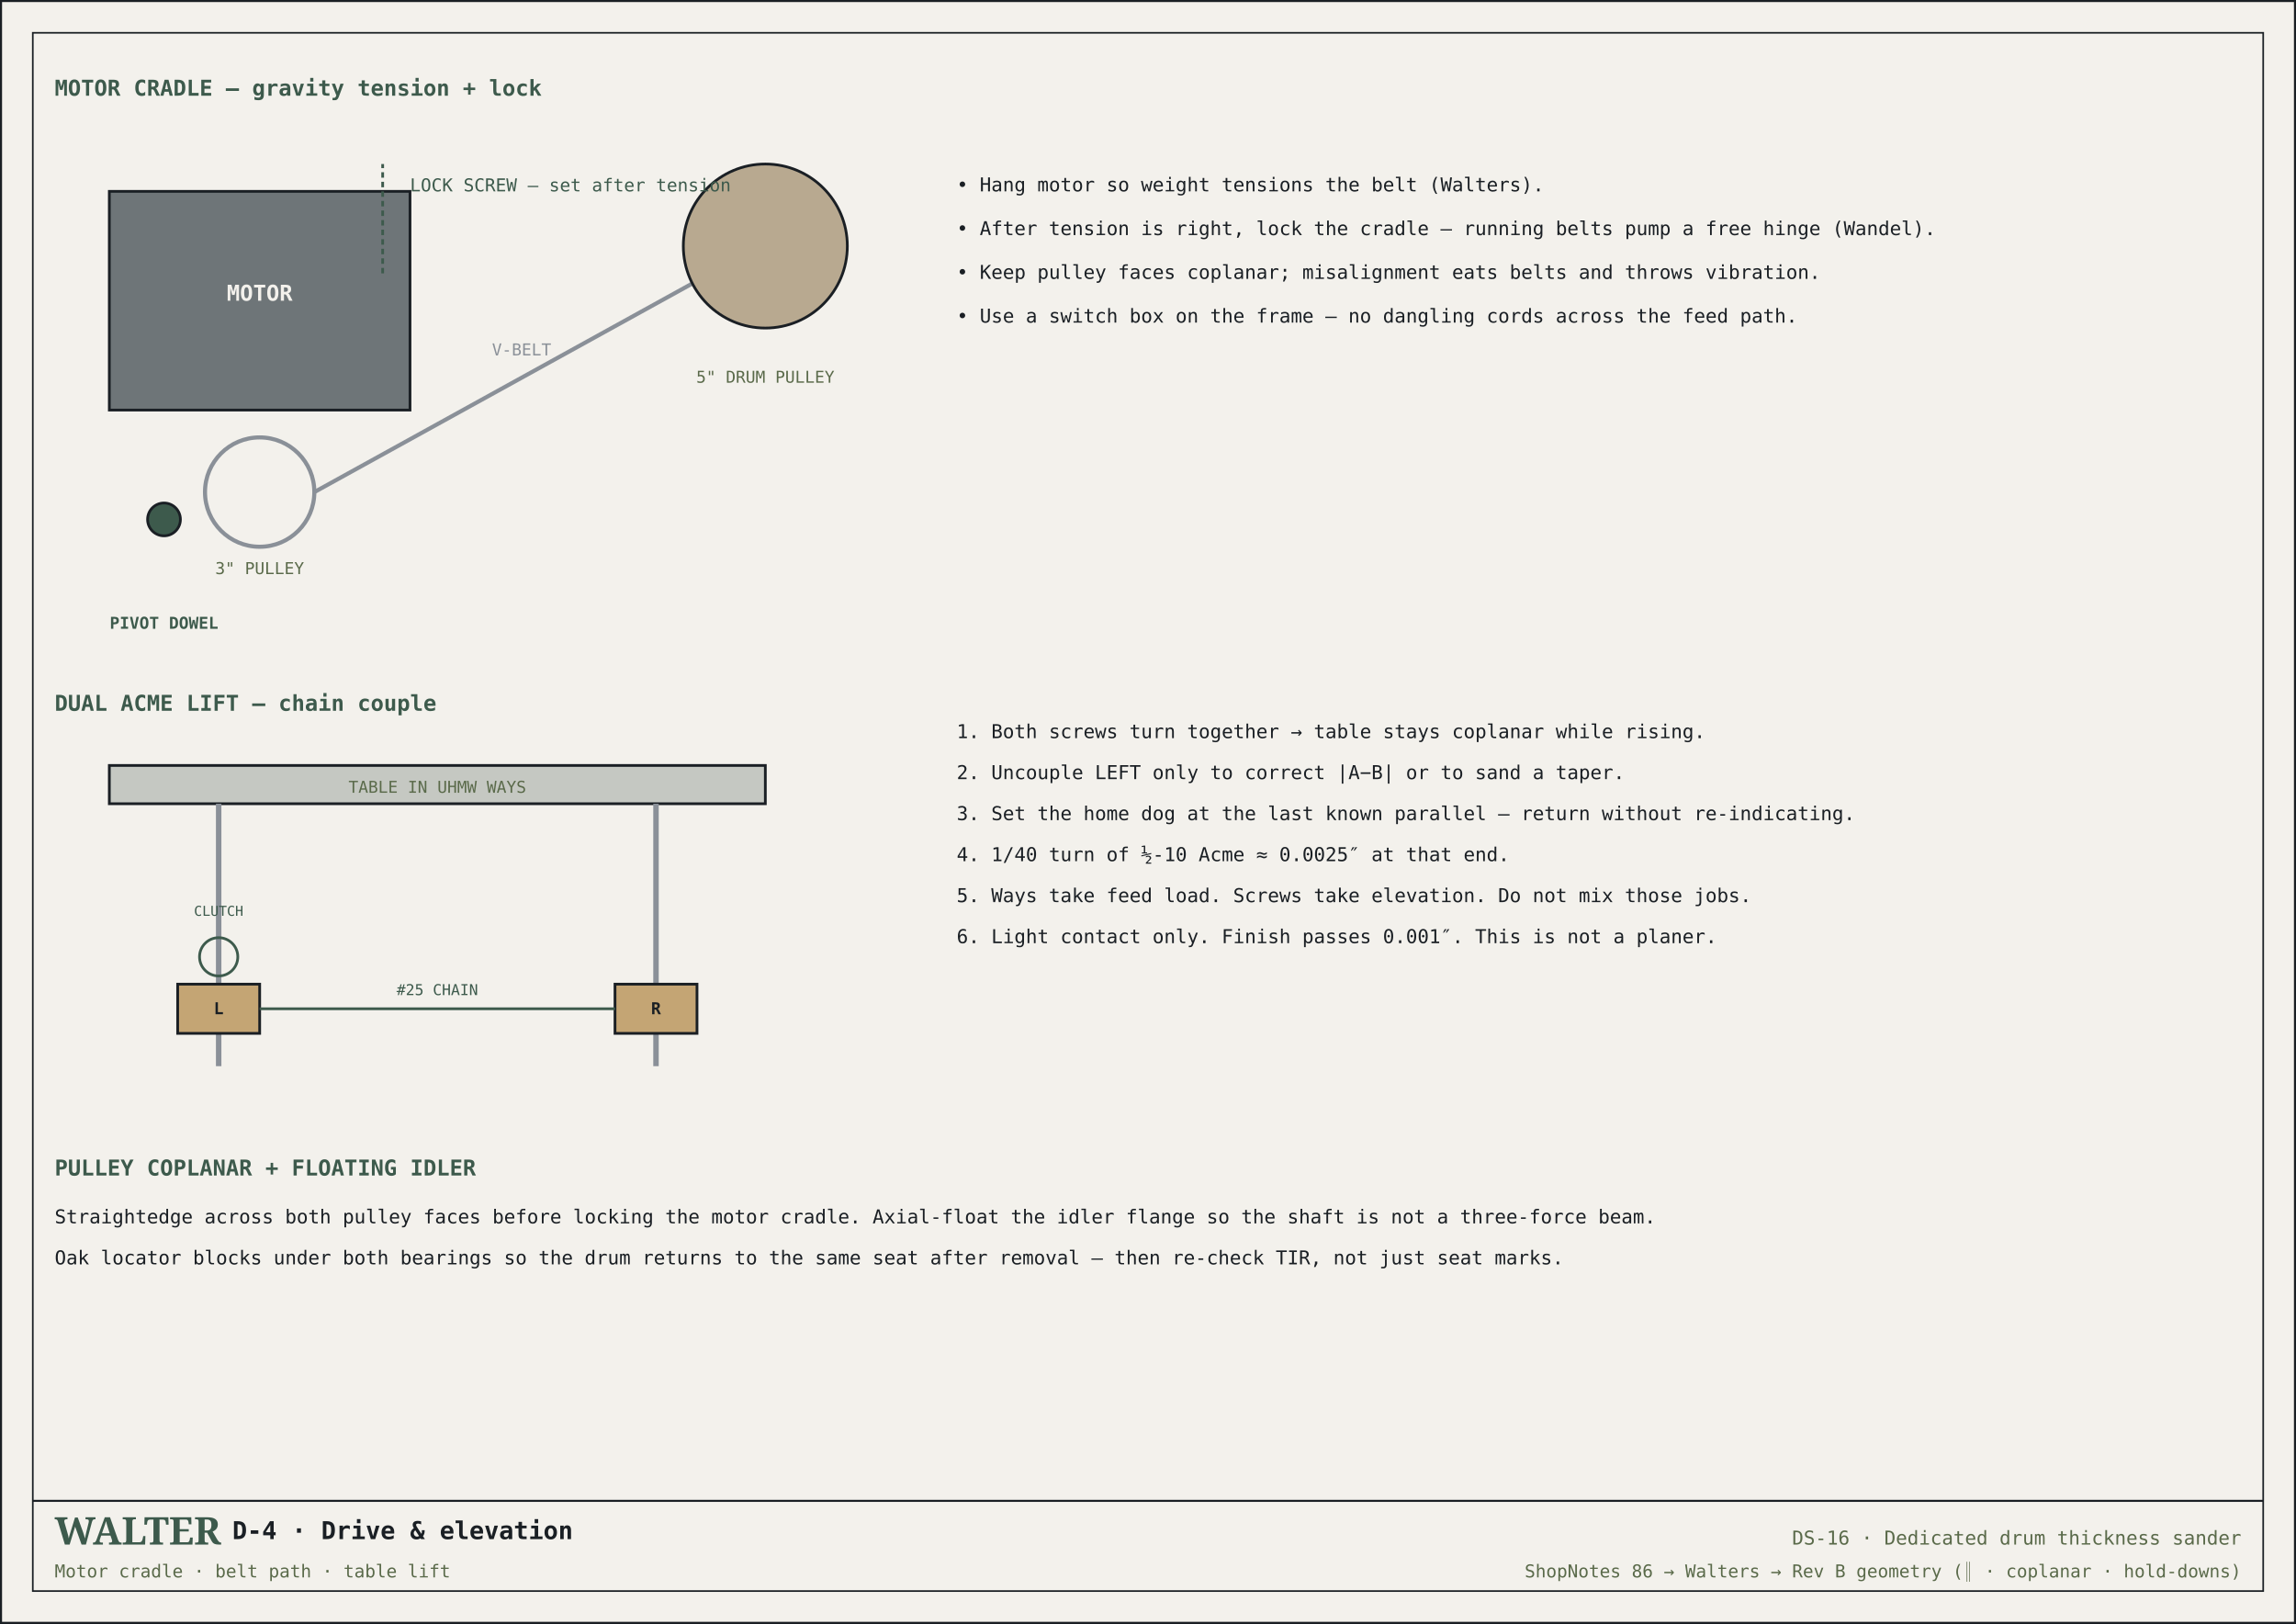
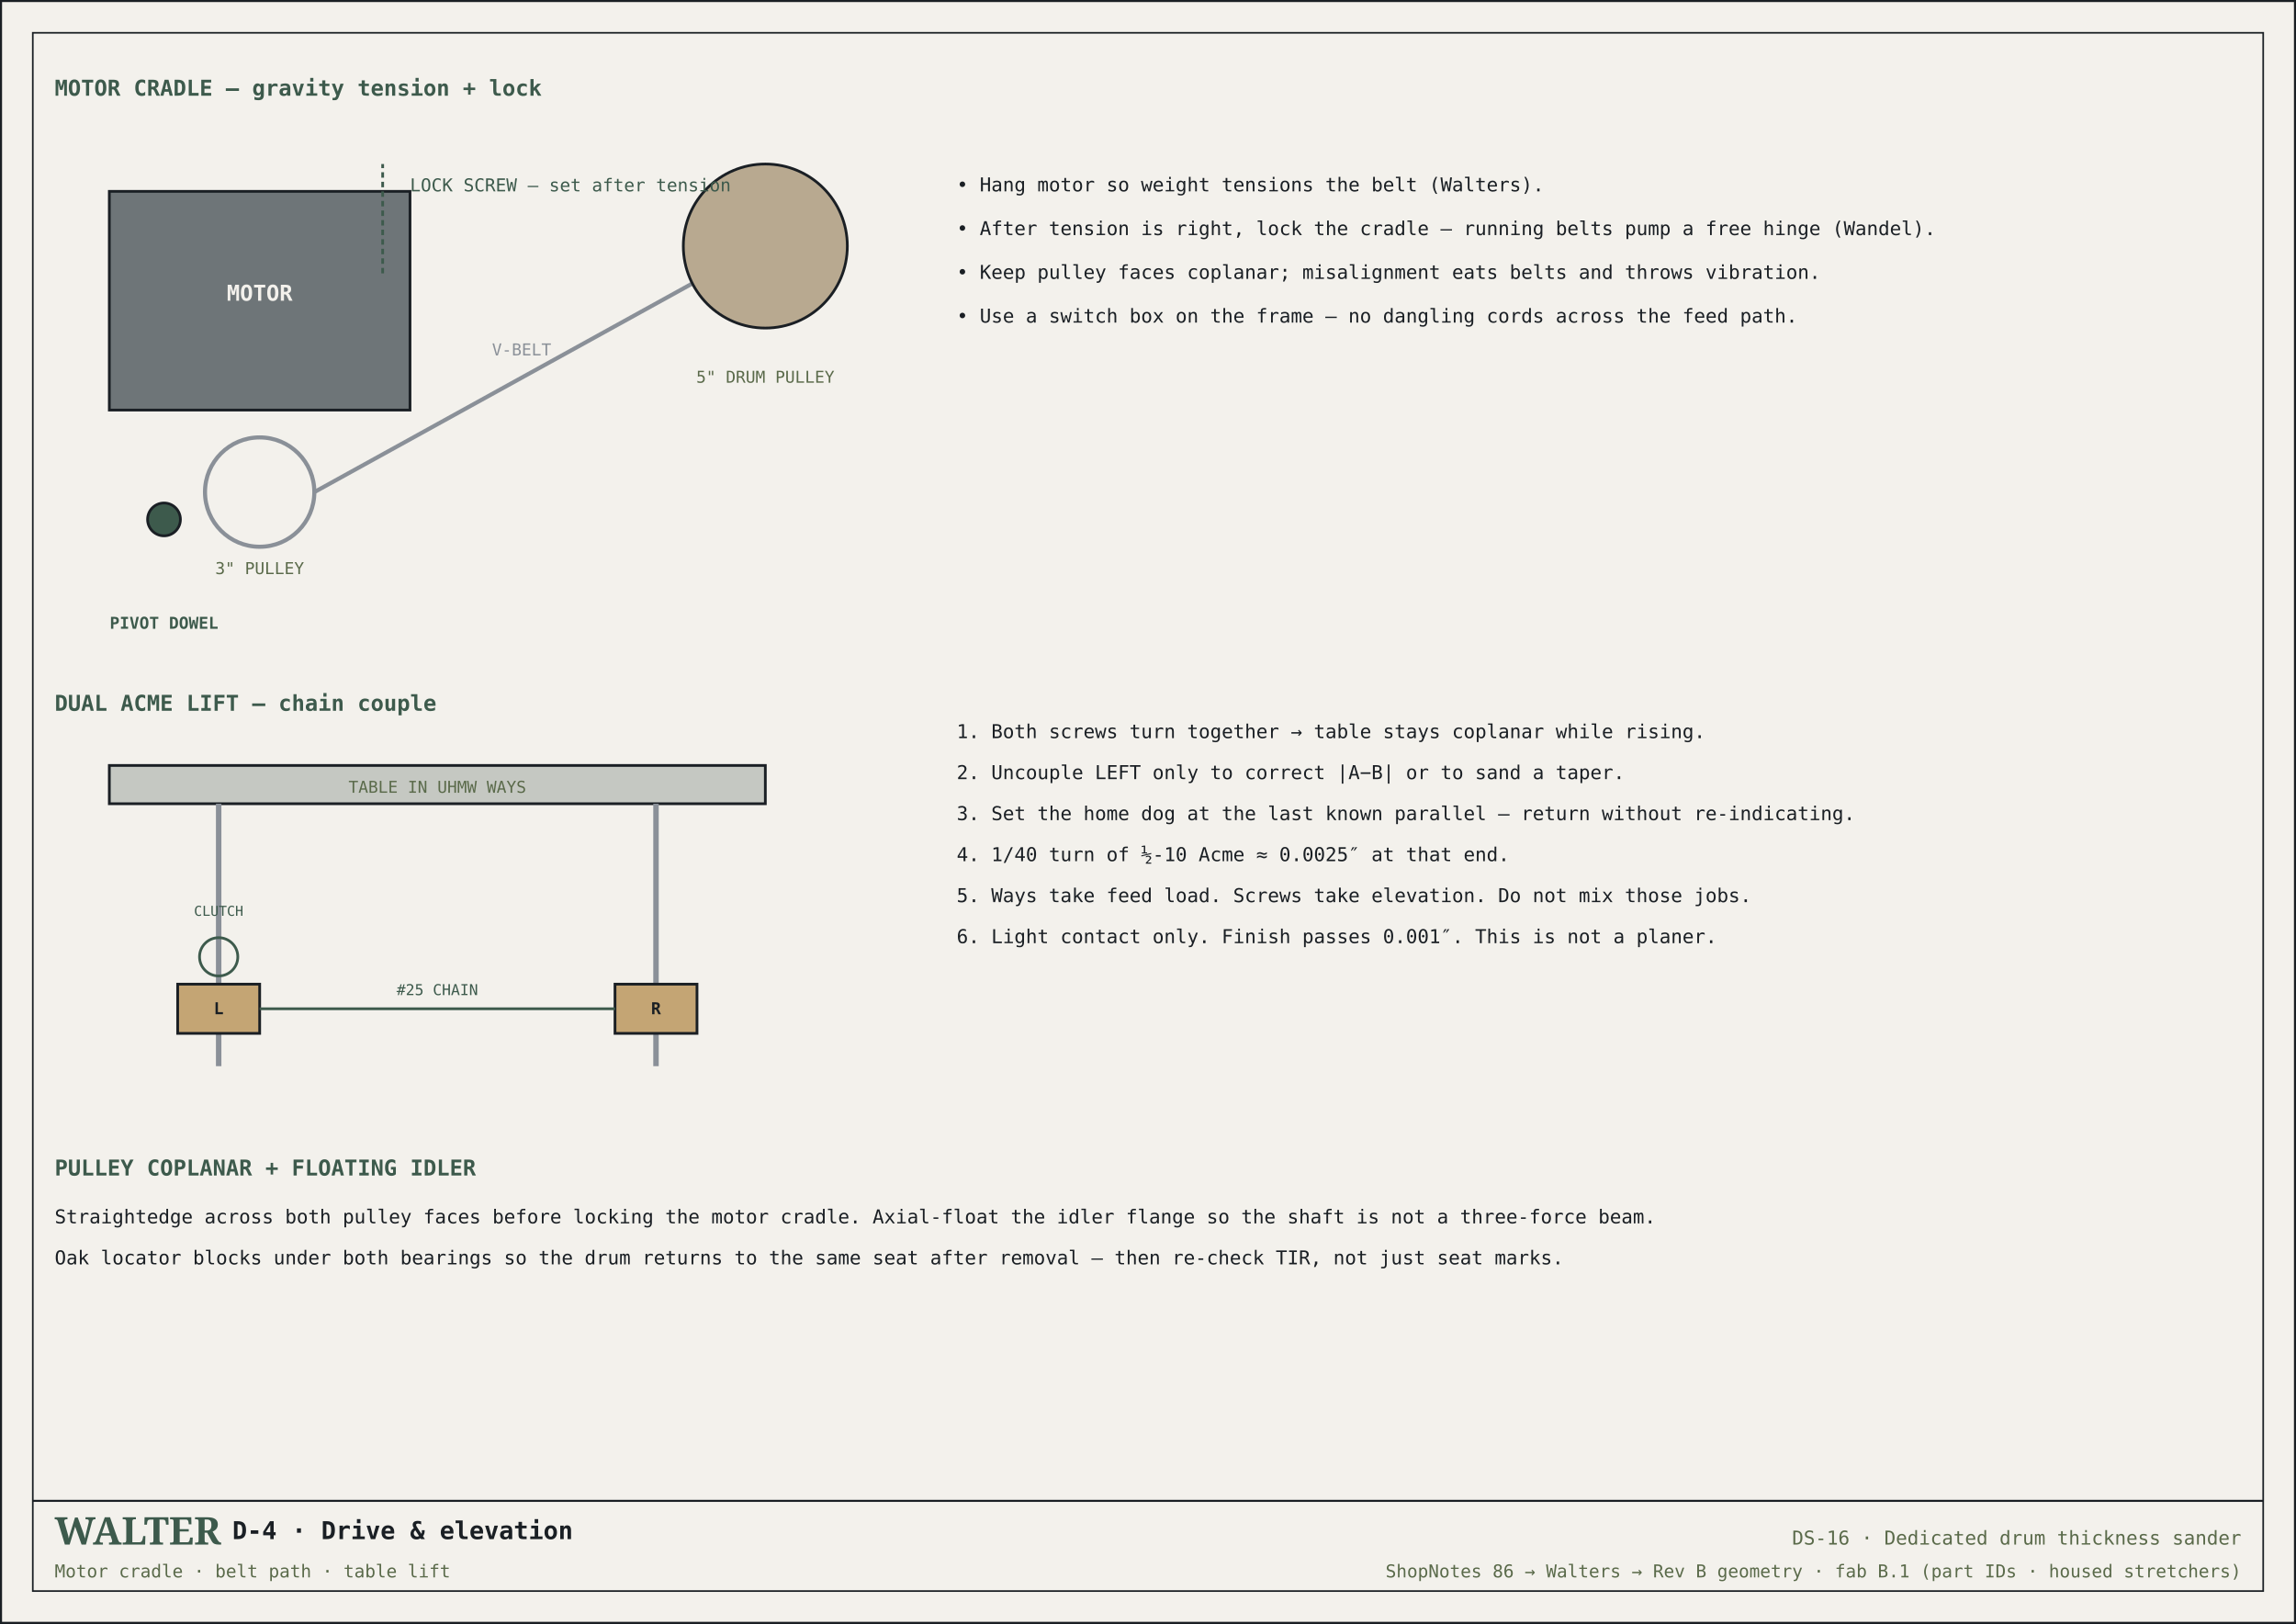
<svg xmlns="http://www.w3.org/2000/svg" width="1680" height="1188" viewBox="0 0 1680 1188">
  <rect x="0.0" y="0.0" width="1680.0" height="1188.0" fill="#f3f1ec" stroke="#1a1f24" stroke-width="3" />
  <rect x="24.0" y="24.0" width="1632.0" height="1140.0" fill="none" stroke="#1a1f24" stroke-width="1.2" />
  <line x1="24.0" y1="1098.0" x2="1656.0" y2="1098.0" stroke="#1a1f24" stroke-width="1.5" />
  <text x="40.0" y="1130.0" font-family="Georgia, serif" font-size="28" fill="#3d5a4c" text-anchor="start" font-weight="600">WALTER</text>
  <text x="170.0" y="1126.0" font-family="IBM Plex Mono, Menlo, monospace" font-size="18" fill="#1a1f24" text-anchor="start" font-weight="600">D-4  ·  Drive &amp; elevation</text>
  <text x="40.0" y="1154.0" font-family="IBM Plex Mono, Menlo, monospace" font-size="13" fill="#5a6a4a" text-anchor="start">Motor cradle · belt path · table lift</text>
  <text x="1640.0" y="1130.0" font-family="IBM Plex Mono, Menlo, monospace" font-size="14" fill="#5a6a4a" text-anchor="end">DS-16 · Dedicated drum thickness sander</text>
-   <text x="1640.0" y="1154.0" font-family="IBM Plex Mono, Menlo, monospace" font-size="13" fill="#5a6a4a" text-anchor="end">ShopNotes 86 → Walters → Rev B geometry (∥ · coplanar · hold-downs)</text>
+   <text x="1640.0" y="1154.0" font-family="IBM Plex Mono, Menlo, monospace" font-size="13" fill="#5a6a4a" text-anchor="end">ShopNotes 86 → Walters → Rev B geometry · fab B.1 (part IDs · housed stretchers)</text>
  <text x="40.0" y="70.0" font-family="IBM Plex Mono, Menlo, monospace" font-size="16" fill="#3d5a4c" text-anchor="start" font-weight="600">MOTOR CRADLE — gravity tension + lock</text>
  <rect x="80.0" y="140.0" width="220.0" height="160.0" fill="#6e7578" stroke="#1a1f24" stroke-width="2" />
  <text x="190.0" y="220.0" font-family="IBM Plex Mono, Menlo, monospace" font-size="16" fill="#f3f1ec" text-anchor="middle" font-weight="600">MOTOR</text>
  <circle cx="190.0" cy="360.0" r="40.0" fill="none" stroke="#8a9098" stroke-width="3" />
  <text x="190.0" y="420.0" font-family="IBM Plex Mono, Menlo, monospace" font-size="12" fill="#5a6a4a" text-anchor="middle">3" PULLEY</text>
  <line x1="230.0" y1="360.0" x2="520.0" y2="200.0" stroke="#8a9098" stroke-width="3" />
  <text x="360.0" y="260.0" font-family="IBM Plex Mono, Menlo, monospace" font-size="12" fill="#8a9098" text-anchor="start">V-BELT</text>
  <circle cx="560.0" cy="180.0" r="60.0" fill="#b8a990" stroke="#1a1f24" stroke-width="2" />
  <text x="560.0" y="280.0" font-family="IBM Plex Mono, Menlo, monospace" font-size="12" fill="#5a6a4a" text-anchor="middle">5" DRUM PULLEY</text>
  <circle cx="120.0" cy="380.0" r="12.0" fill="#3d5a4c" stroke="#1a1f24" stroke-width="2" />
  <text x="120.0" y="460.0" font-family="IBM Plex Mono, Menlo, monospace" font-size="12" fill="#3d5a4c" text-anchor="middle" font-weight="600">PIVOT DOWEL</text>
  <line x1="280.0" y1="200.0" x2="280.0" y2="120.0" stroke="#3d5a4c" stroke-width="2" stroke-dasharray="4 3" />
  <text x="300.0" y="140.0" font-family="IBM Plex Mono, Menlo, monospace" font-size="13" fill="#3d5a4c" text-anchor="start">LOCK SCREW — set after tension</text>
  <text x="700.0" y="140.0" font-family="IBM Plex Mono, Menlo, monospace" font-size="14" fill="#1a1f24" text-anchor="start">•  Hang motor so weight tensions the belt (Walters).</text>
  <text x="700.0" y="172.0" font-family="IBM Plex Mono, Menlo, monospace" font-size="14" fill="#1a1f24" text-anchor="start">•  After tension is right, lock the cradle — running belts pump a free hinge (Wandel).</text>
  <text x="700.0" y="204.0" font-family="IBM Plex Mono, Menlo, monospace" font-size="14" fill="#1a1f24" text-anchor="start">•  Keep pulley faces coplanar; misalignment eats belts and throws vibration.</text>
  <text x="700.0" y="236.0" font-family="IBM Plex Mono, Menlo, monospace" font-size="14" fill="#1a1f24" text-anchor="start">•  Use a switch box on the frame — no dangling cords across the feed path.</text>
  <text x="40.0" y="520.0" font-family="IBM Plex Mono, Menlo, monospace" font-size="16" fill="#3d5a4c" text-anchor="start" font-weight="600">DUAL ACME LIFT — chain couple</text>
  <rect x="80.0" y="560.0" width="480.0" height="28.0" fill="#c5c8c2" stroke="#1a1f24" stroke-width="2" />
  <text x="320.0" y="580.0" font-family="IBM Plex Mono, Menlo, monospace" font-size="12" fill="#5a6a4a" text-anchor="middle">TABLE IN UHMW WAYS</text>
  <line x1="160.0" y1="588.0" x2="160.0" y2="780.0" stroke="#8a9098" stroke-width="4" />
  <line x1="480.0" y1="588.0" x2="480.0" y2="780.0" stroke="#8a9098" stroke-width="4" />
  <rect x="130.0" y="720.0" width="60.0" height="36.0" fill="#c4a574" stroke="#1a1f24" stroke-width="2" />
  <rect x="450.0" y="720.0" width="60.0" height="36.0" fill="#c4a574" stroke="#1a1f24" stroke-width="2" />
  <text x="160.0" y="742.0" font-family="IBM Plex Mono, Menlo, monospace" font-size="12" fill="#1a1f24" text-anchor="middle" font-weight="600">L</text>
  <text x="480.0" y="742.0" font-family="IBM Plex Mono, Menlo, monospace" font-size="12" fill="#1a1f24" text-anchor="middle" font-weight="600">R</text>
  <line x1="190.0" y1="738.0" x2="450.0" y2="738.0" stroke="#3d5a4c" stroke-width="2" />
  <text x="320.0" y="728.0" font-family="IBM Plex Mono, Menlo, monospace" font-size="11" fill="#3d5a4c" text-anchor="middle">#25 CHAIN</text>
  <circle cx="160.0" cy="700.0" r="14.0" fill="none" stroke="#3d5a4c" stroke-width="2" />
  <text x="160.0" y="670.0" font-family="IBM Plex Mono, Menlo, monospace" font-size="10" fill="#3d5a4c" text-anchor="middle">CLUTCH</text>
  <text x="700.0" y="540.0" font-family="IBM Plex Mono, Menlo, monospace" font-size="14" fill="#1a1f24" text-anchor="start">1.  Both screws turn together → table stays coplanar while rising.</text>
  <text x="700.0" y="570.0" font-family="IBM Plex Mono, Menlo, monospace" font-size="14" fill="#1a1f24" text-anchor="start">2.  Uncouple LEFT only to correct |A−B| or to sand a taper.</text>
  <text x="700.0" y="600.0" font-family="IBM Plex Mono, Menlo, monospace" font-size="14" fill="#1a1f24" text-anchor="start">3.  Set the home dog at the last known parallel — return without re-indicating.</text>
  <text x="700.0" y="630.0" font-family="IBM Plex Mono, Menlo, monospace" font-size="14" fill="#1a1f24" text-anchor="start">4.  1/40 turn of ½-10 Acme ≈ 0.0025″ at that end.</text>
  <text x="700.0" y="660.0" font-family="IBM Plex Mono, Menlo, monospace" font-size="14" fill="#1a1f24" text-anchor="start">5.  Ways take feed load. Screws take elevation. Do not mix those jobs.</text>
  <text x="700.0" y="690.0" font-family="IBM Plex Mono, Menlo, monospace" font-size="14" fill="#1a1f24" text-anchor="start">6.  Light contact only. Finish passes 0.001″. This is not a planer.</text>
  <text x="40.0" y="860.0" font-family="IBM Plex Mono, Menlo, monospace" font-size="16" fill="#3d5a4c" text-anchor="start" font-weight="600">PULLEY COPLANAR + FLOATING IDLER</text>
  <text x="40.0" y="895.0" font-family="IBM Plex Mono, Menlo, monospace" font-size="14" fill="#1a1f24" text-anchor="start">Straightedge across both pulley faces before locking the motor cradle. Axial-float the idler flange so the shaft is not a three-force beam.</text>
  <text x="40.0" y="925.0" font-family="IBM Plex Mono, Menlo, monospace" font-size="14" fill="#1a1f24" text-anchor="start">Oak locator blocks under both bearings so the drum returns to the same seat after removal — then re-check TIR, not just seat marks.</text>
</svg>
